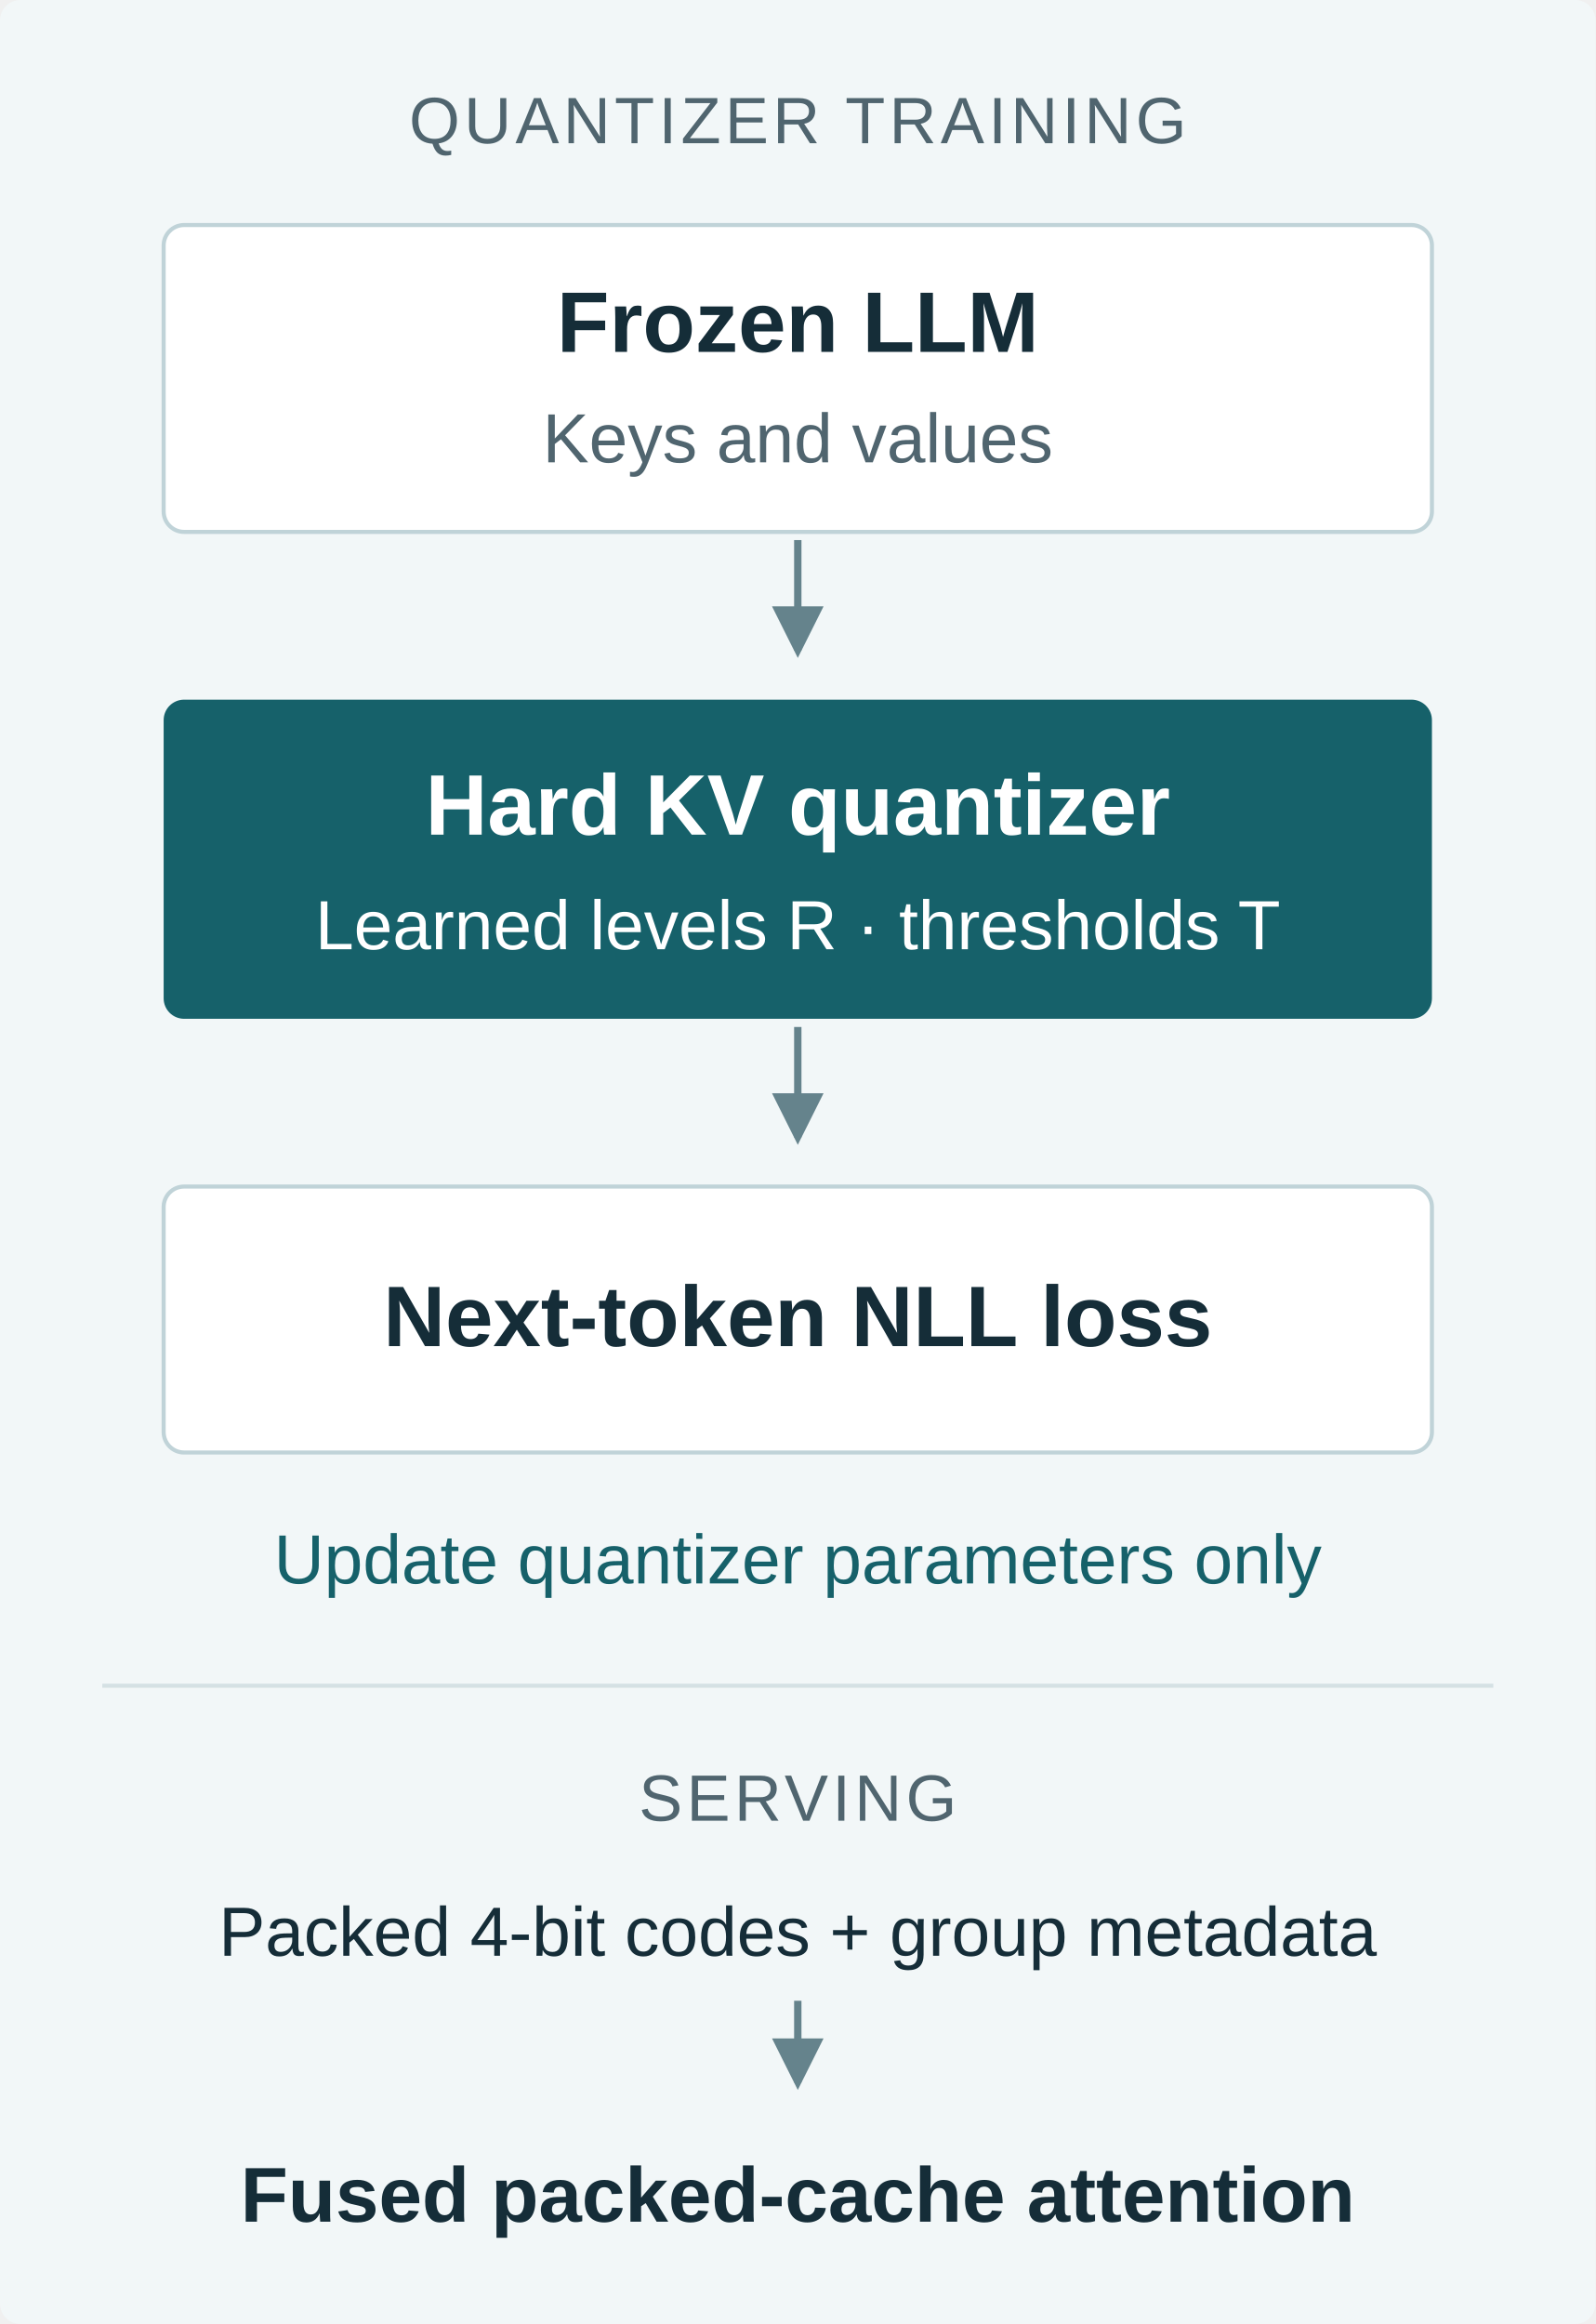
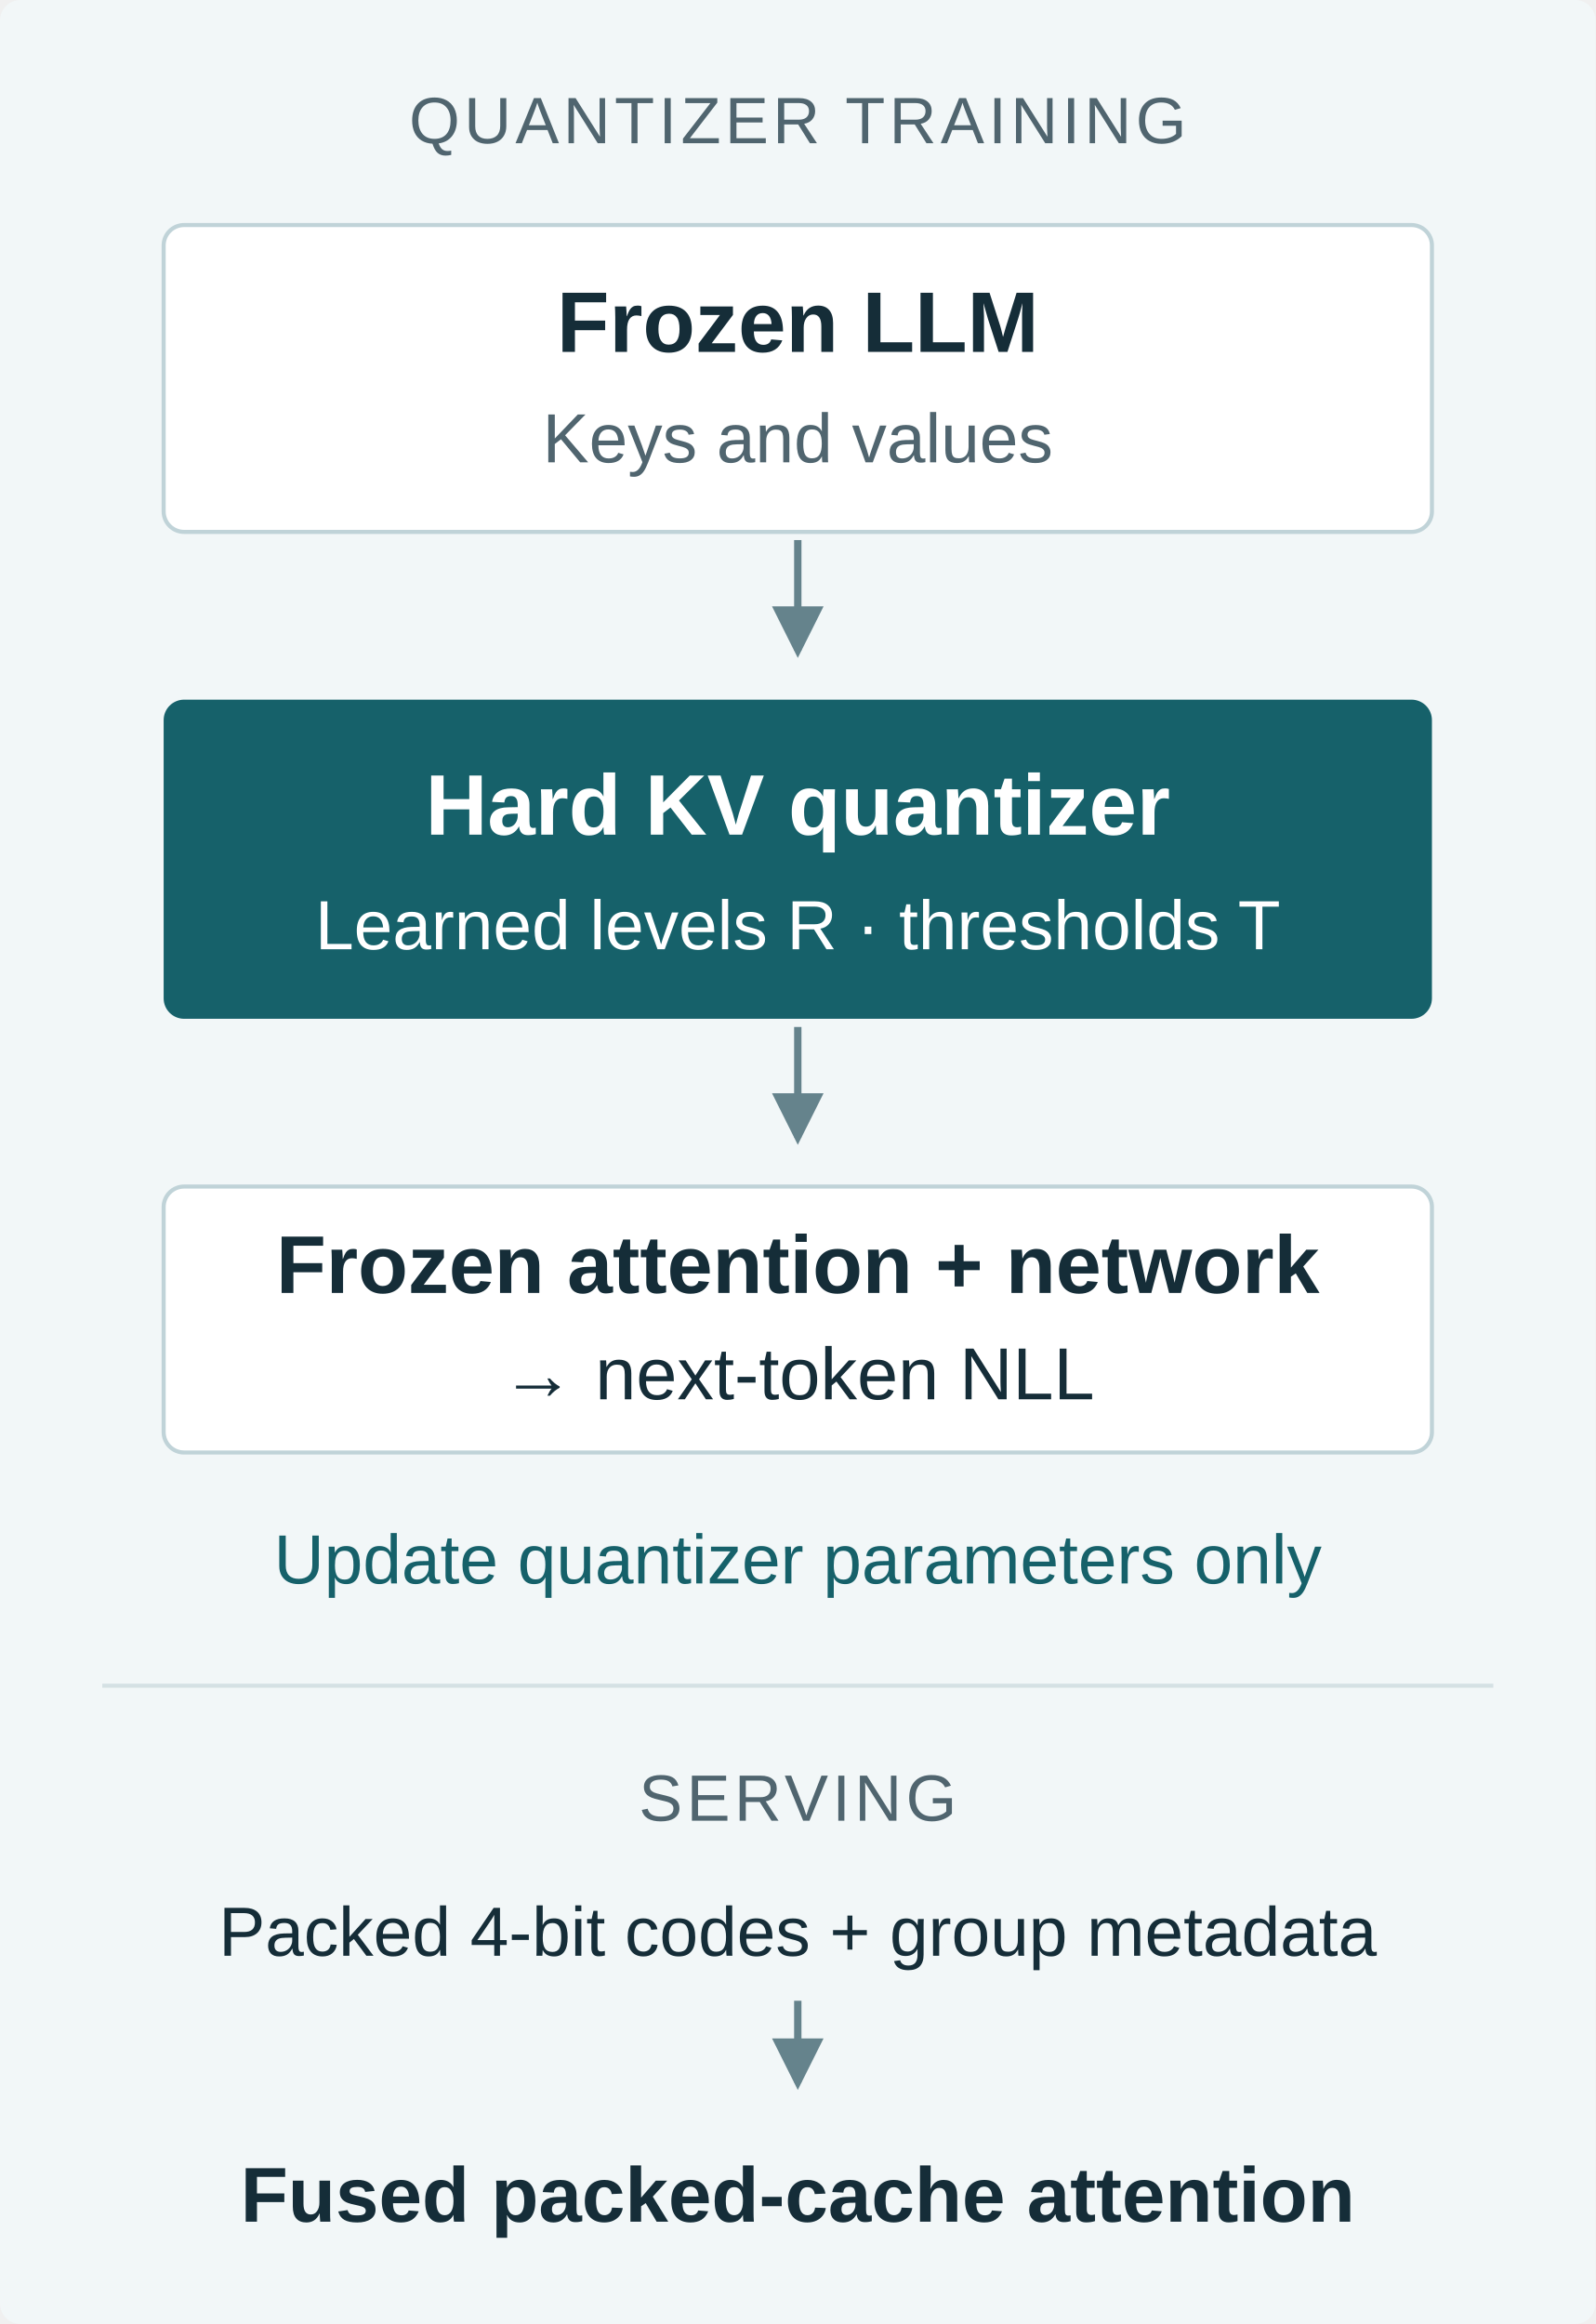
<svg xmlns="http://www.w3.org/2000/svg" width="390" height="568" viewBox="0 0 390 568" role="img" aria-labelledby="title description">
  <defs>
    <marker id="arrow" markerWidth="7" markerHeight="7" refX="6" refY="3.5" orient="auto">
      <path d="M0 0L7 3.5L0 7" fill="#65838c" />
    </marker>
  </defs>
  <rect width="390" height="568" rx="5" fill="#f2f7f8" />
  <g font-family="Segoe UI,Arial,sans-serif" fill="#152d38" text-anchor="middle">
    <text x="195" y="35" font-size="16" letter-spacing="1" fill="#50656f">QUANTIZER TRAINING</text>
    <rect x="40" y="55" width="310" height="75" rx="5" fill="white" stroke="#c0d3d8" />
    <text x="195" y="86" font-size="21" font-weight="600">Frozen LLM</text>
    <text x="195" y="113" font-size="17" fill="#50656f">Keys and values</text>
    <path d="M195 132V159" stroke="#65838c" stroke-width="1.8" marker-end="url(#arrow)" />
    <rect x="40" y="171" width="310" height="78" rx="5" fill="#16616a" />
    <text x="195" y="204" font-size="21" font-weight="600" fill="white">Hard KV quantizer</text>
    <text x="195" y="232" font-size="17" fill="white">Learned levels R · thresholds T</text>
    <path d="M195 251V278" stroke="#65838c" stroke-width="1.8" marker-end="url(#arrow)" />
    <rect x="40" y="290" width="310" height="65" rx="5" fill="white" stroke="#c0d3d8" />
-     <text x="195" y="329" font-size="21" font-weight="600">Next-token NLL loss</text>
+     <text x="195" y="316" font-size="20" font-weight="600">Frozen attention + network</text>
+     <text x="195" y="342" font-size="18">→ next-token NLL</text>
    <text x="195" y="387" font-size="17" fill="#16616a">Update quantizer parameters only</text>
    <path d="M25 412H365" stroke="#d5e1e4" />
    <text x="195" y="445" font-size="16" letter-spacing="1" fill="#50656f">SERVING</text>
    <text x="195" y="478" font-size="17">Packed 4-bit codes + group metadata</text>
    <path d="M195 489V509" stroke="#65838c" stroke-width="1.8" marker-end="url(#arrow)" />
    <text x="195" y="543" font-size="19" font-weight="600">Fused packed-cache attention</text>
  </g>
</svg>
